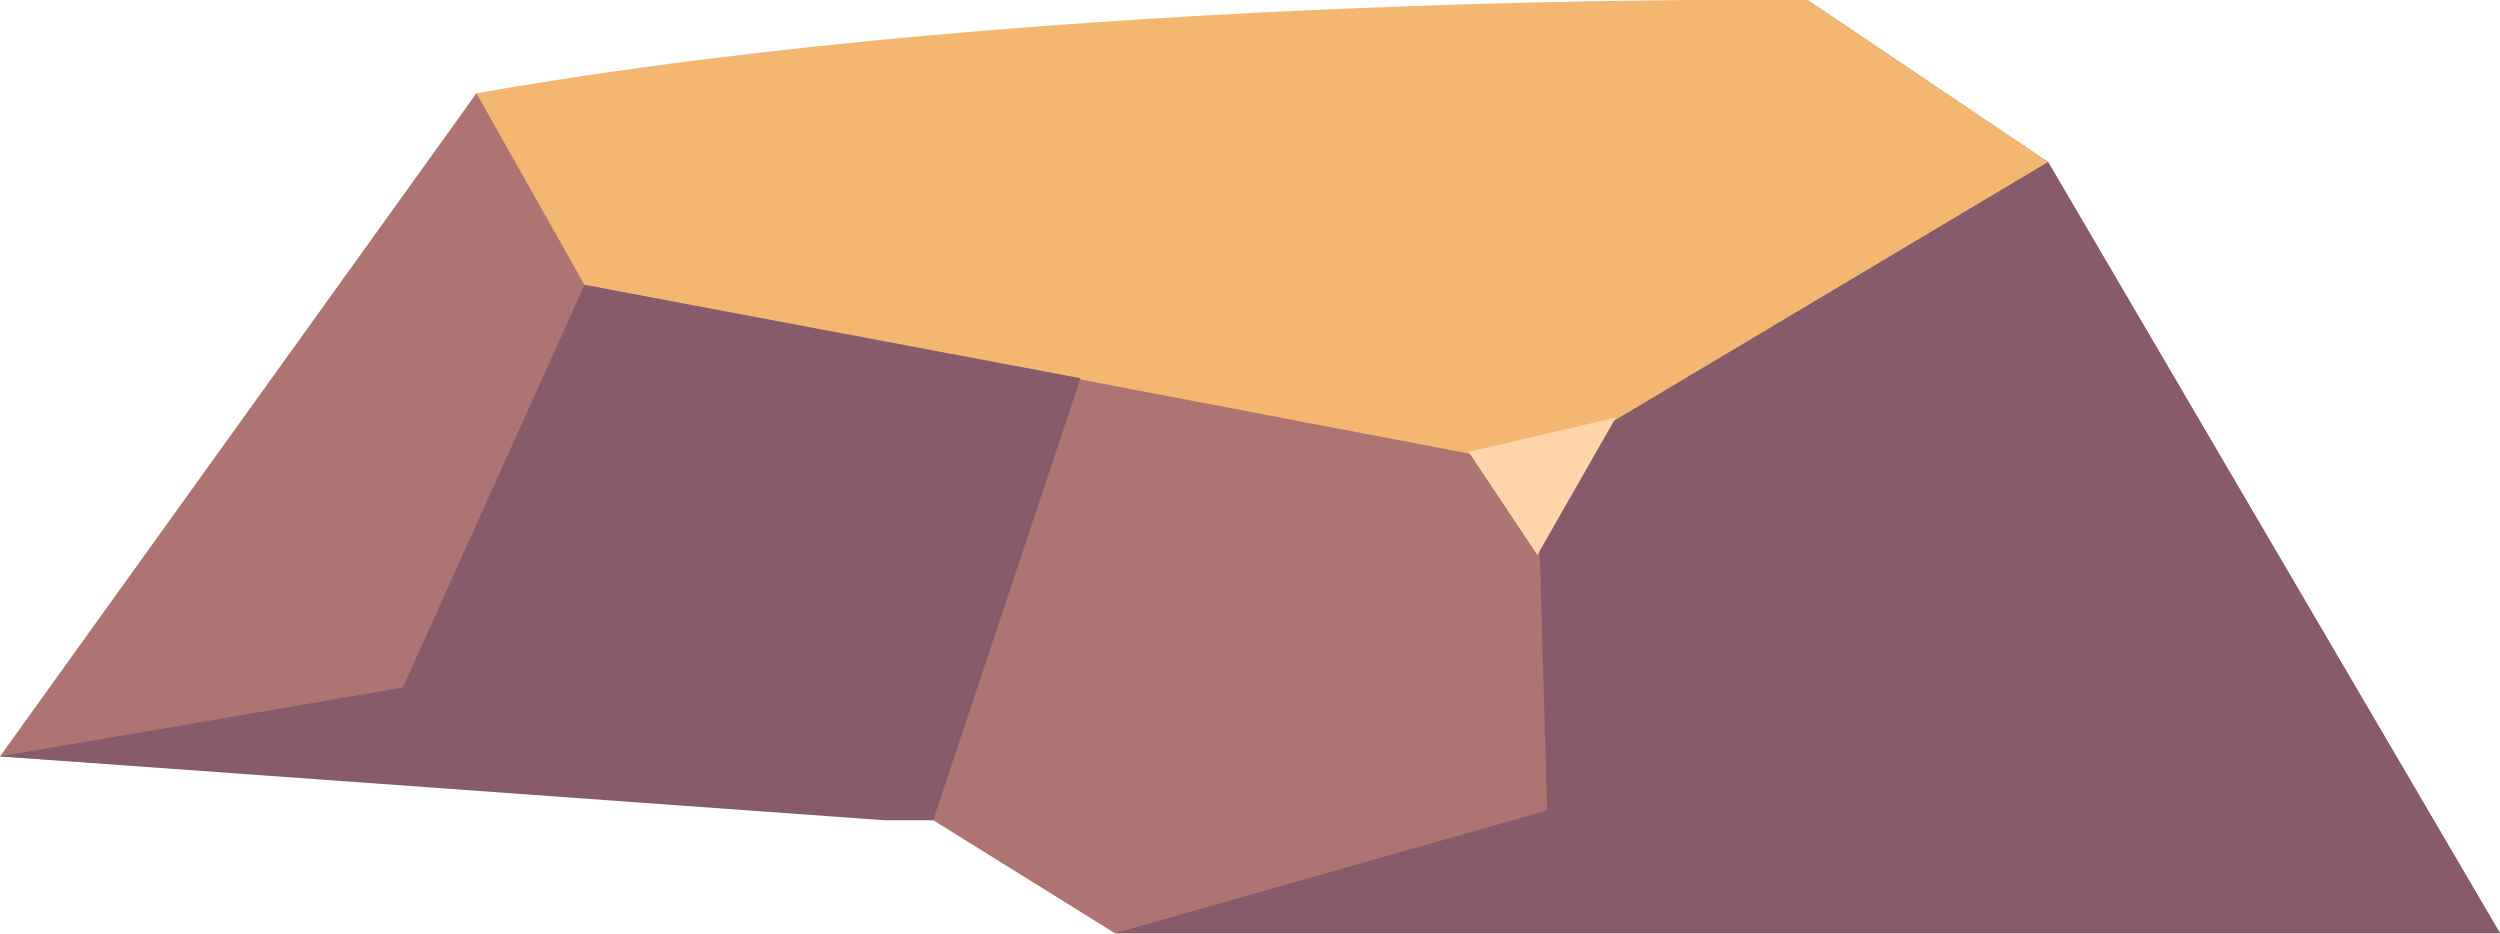
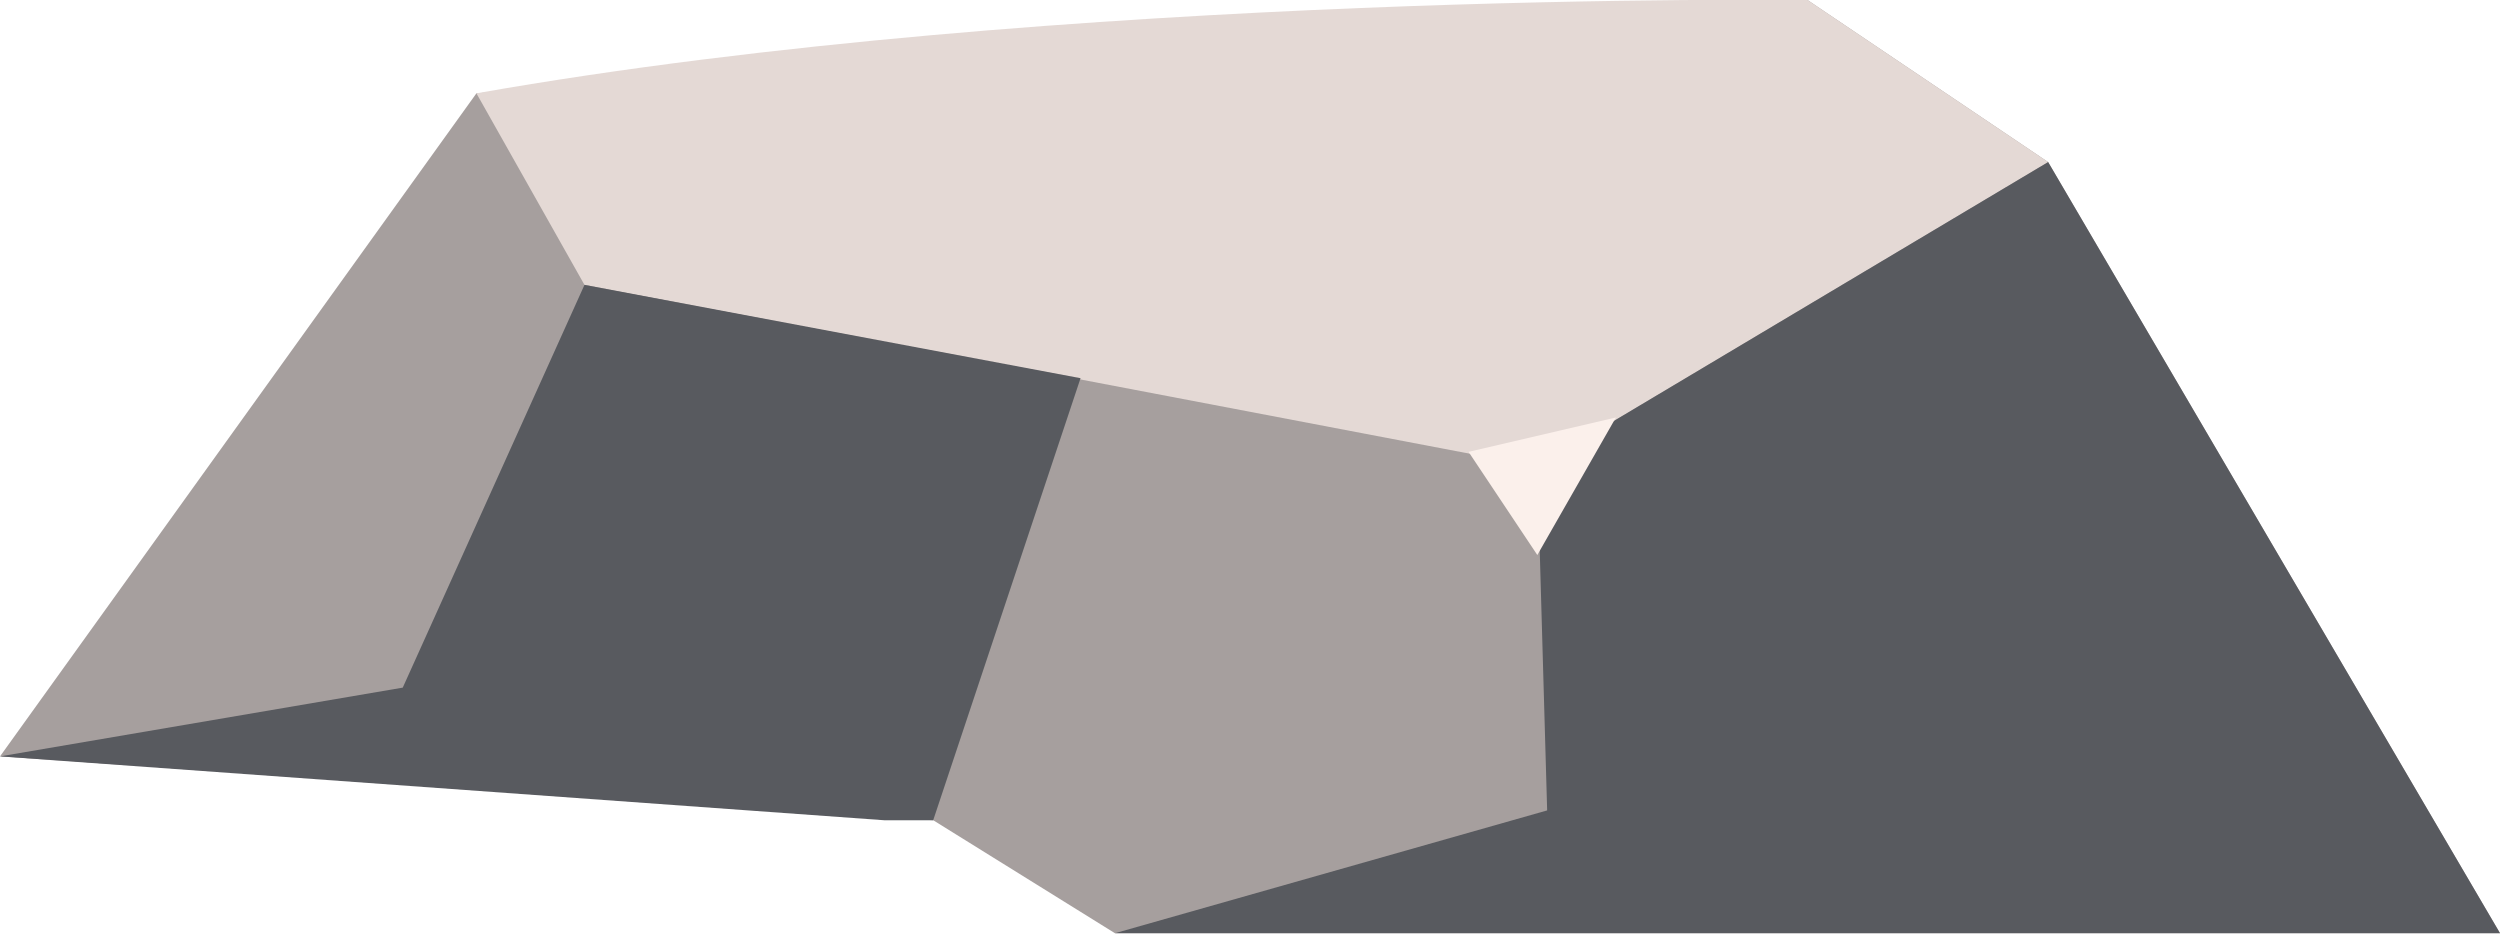
- <svg xmlns="http://www.w3.org/2000/svg" version="1.1" viewBox="0 0 50.9 19">
+ <svg xmlns="http://www.w3.org/2000/svg" id="rock-1" version="1.1" viewBox="0 0 50.9 19">
  <defs>
    <style>
-       .cls-1 {
-         fill: #ae7471;
+       .st0 {
+         fill: #fbf0eb;
      }

-       .cls-2 {
-         fill: #875b6a;
-         isolation: isolate;
+       .st1 {
+         fill: #a69f9e;
      }

-       .cls-3 {
-         fill: #ffd5a9;
+       .st2 {
+         fill: #585a5f;
      }

-       .cls-4 {
-         fill: #f4b771;
+       .st3 {
+         display: none;
+         fill: #48a6d9;
+         isolation: isolate;
+         opacity: .2;
+       }
+ 
+       .st4 {
+         fill: #e4d9d5;
      }
    </style>
  </defs>
-   <g>
-     <g id="Calque_1">
-       <polygon id="back" class="cls-1" points="0 15.4 9.7 1.9 15.9 1.4 36.8 0 41.7 3.3 50.9 19 22.7 19 19 16.7 0 15.4" />
-       <path id="top" class="cls-4" d="M9.7,1.9l2.2,3.9,19.4,3.7,10.4-6.2-4.9-3.3s-15.2-.2-27.1,1.9Z" />
-       <path id="shadow" class="cls-2" d="M50.9,19l-9.2-15.7-10.4,6.2.2,7-8.8,2.5M19,16.7l3-9-10.1-1.9-3.7,8.2L0,15.4l18,1.3h1Z" />
-       <polygon id="edge" class="cls-3" points="29.9 9.2 32.9 8.5 31.3 11.3 29.9 9.2" />
-     </g>
-   </g>
+   <polygon id="rock-500" class="st1" points="0 15.4 9.7 1.9 15.9 1.4 36.8 0 41.7 3.3 50.9 19 22.7 19 19 16.7 0 15.4" />
+   <path id="rock-200" class="st4" d="M9.7,1.9l2.2,3.9,19.4,3.7,10.4-6.2L36.8,0s-15.2-.2-27.1,1.9Z" />
+   <path id="rock-800" class="st2" d="M50.9,19l-9.2-15.7-10.4,6.2.2,7-8.8,2.5M19,16.7l3-9-10.1-1.9-3.7,8.2L0,15.4l18,1.3s1,0,1,0Z" />
+   <polygon id="rock-100" class="st0" points="29.9 9.2 32.9 8.5 31.3 11.3 29.9 9.2" />
+   <polygon id="rock-fade" class="st3" points="0 15.4 9.7 1.9 15.9 1.4 36.8 0 41.7 3.3 50.9 19 22.7 19 19 16.7 0 15.4" />
</svg>
